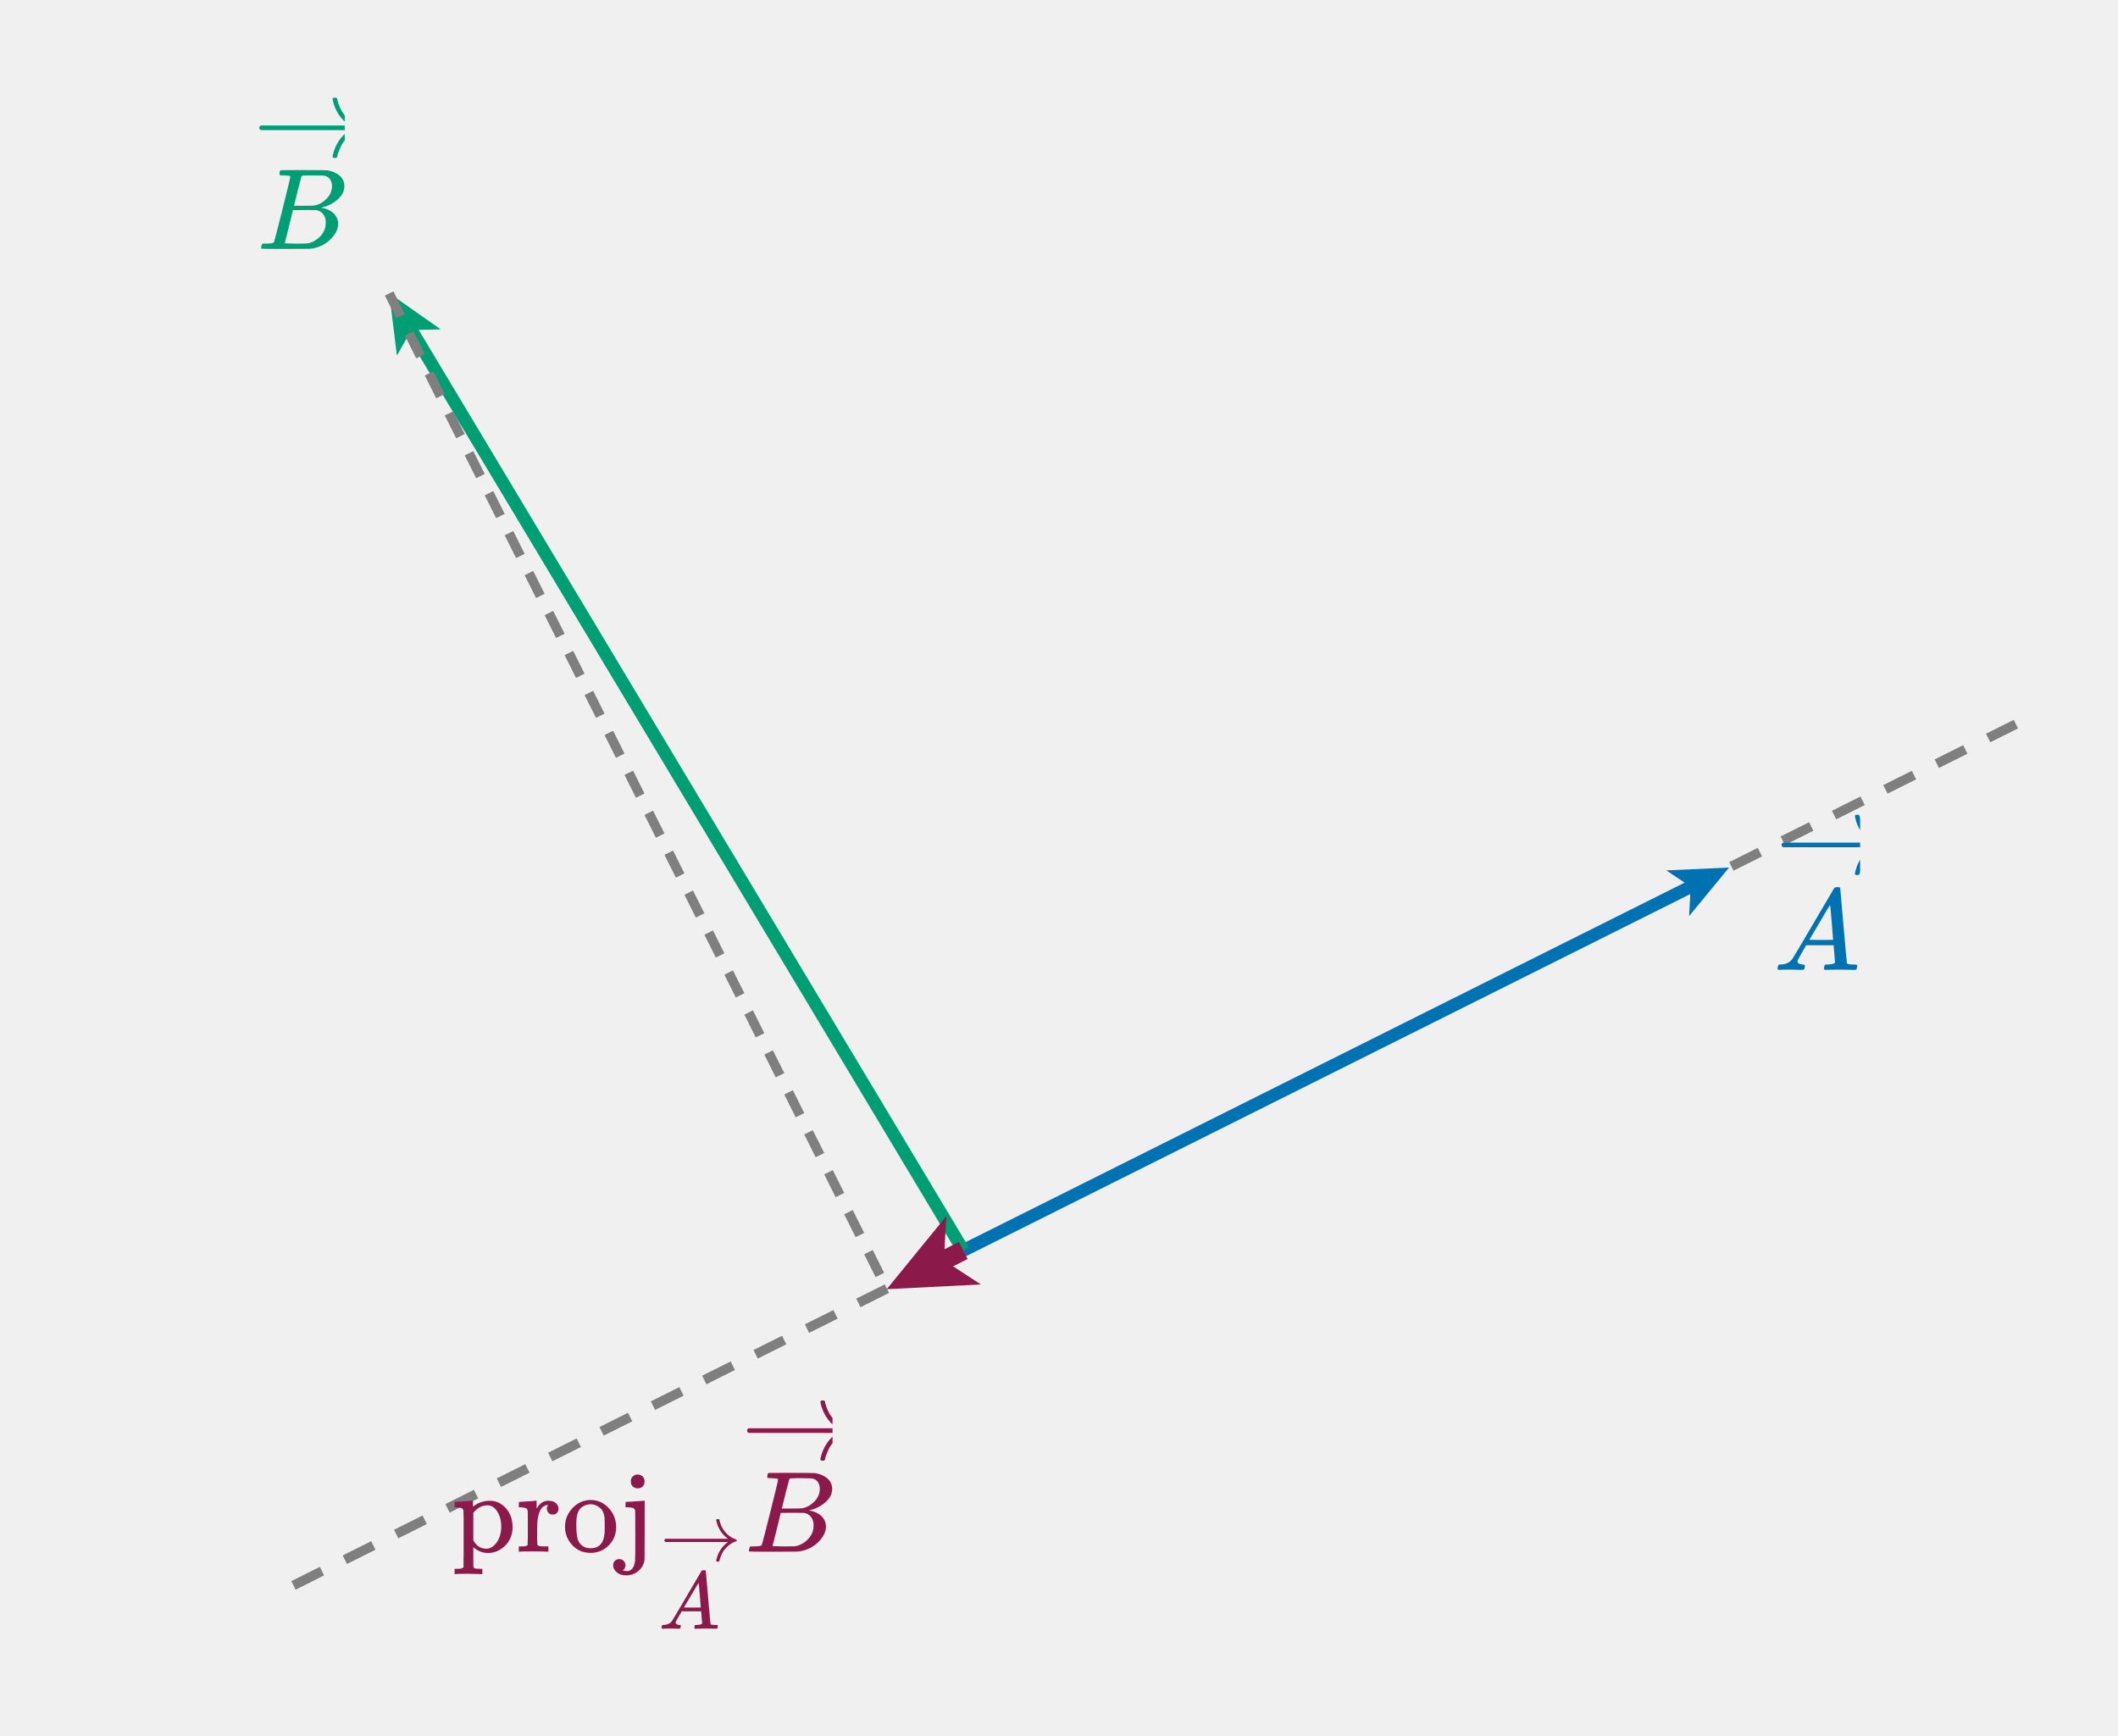
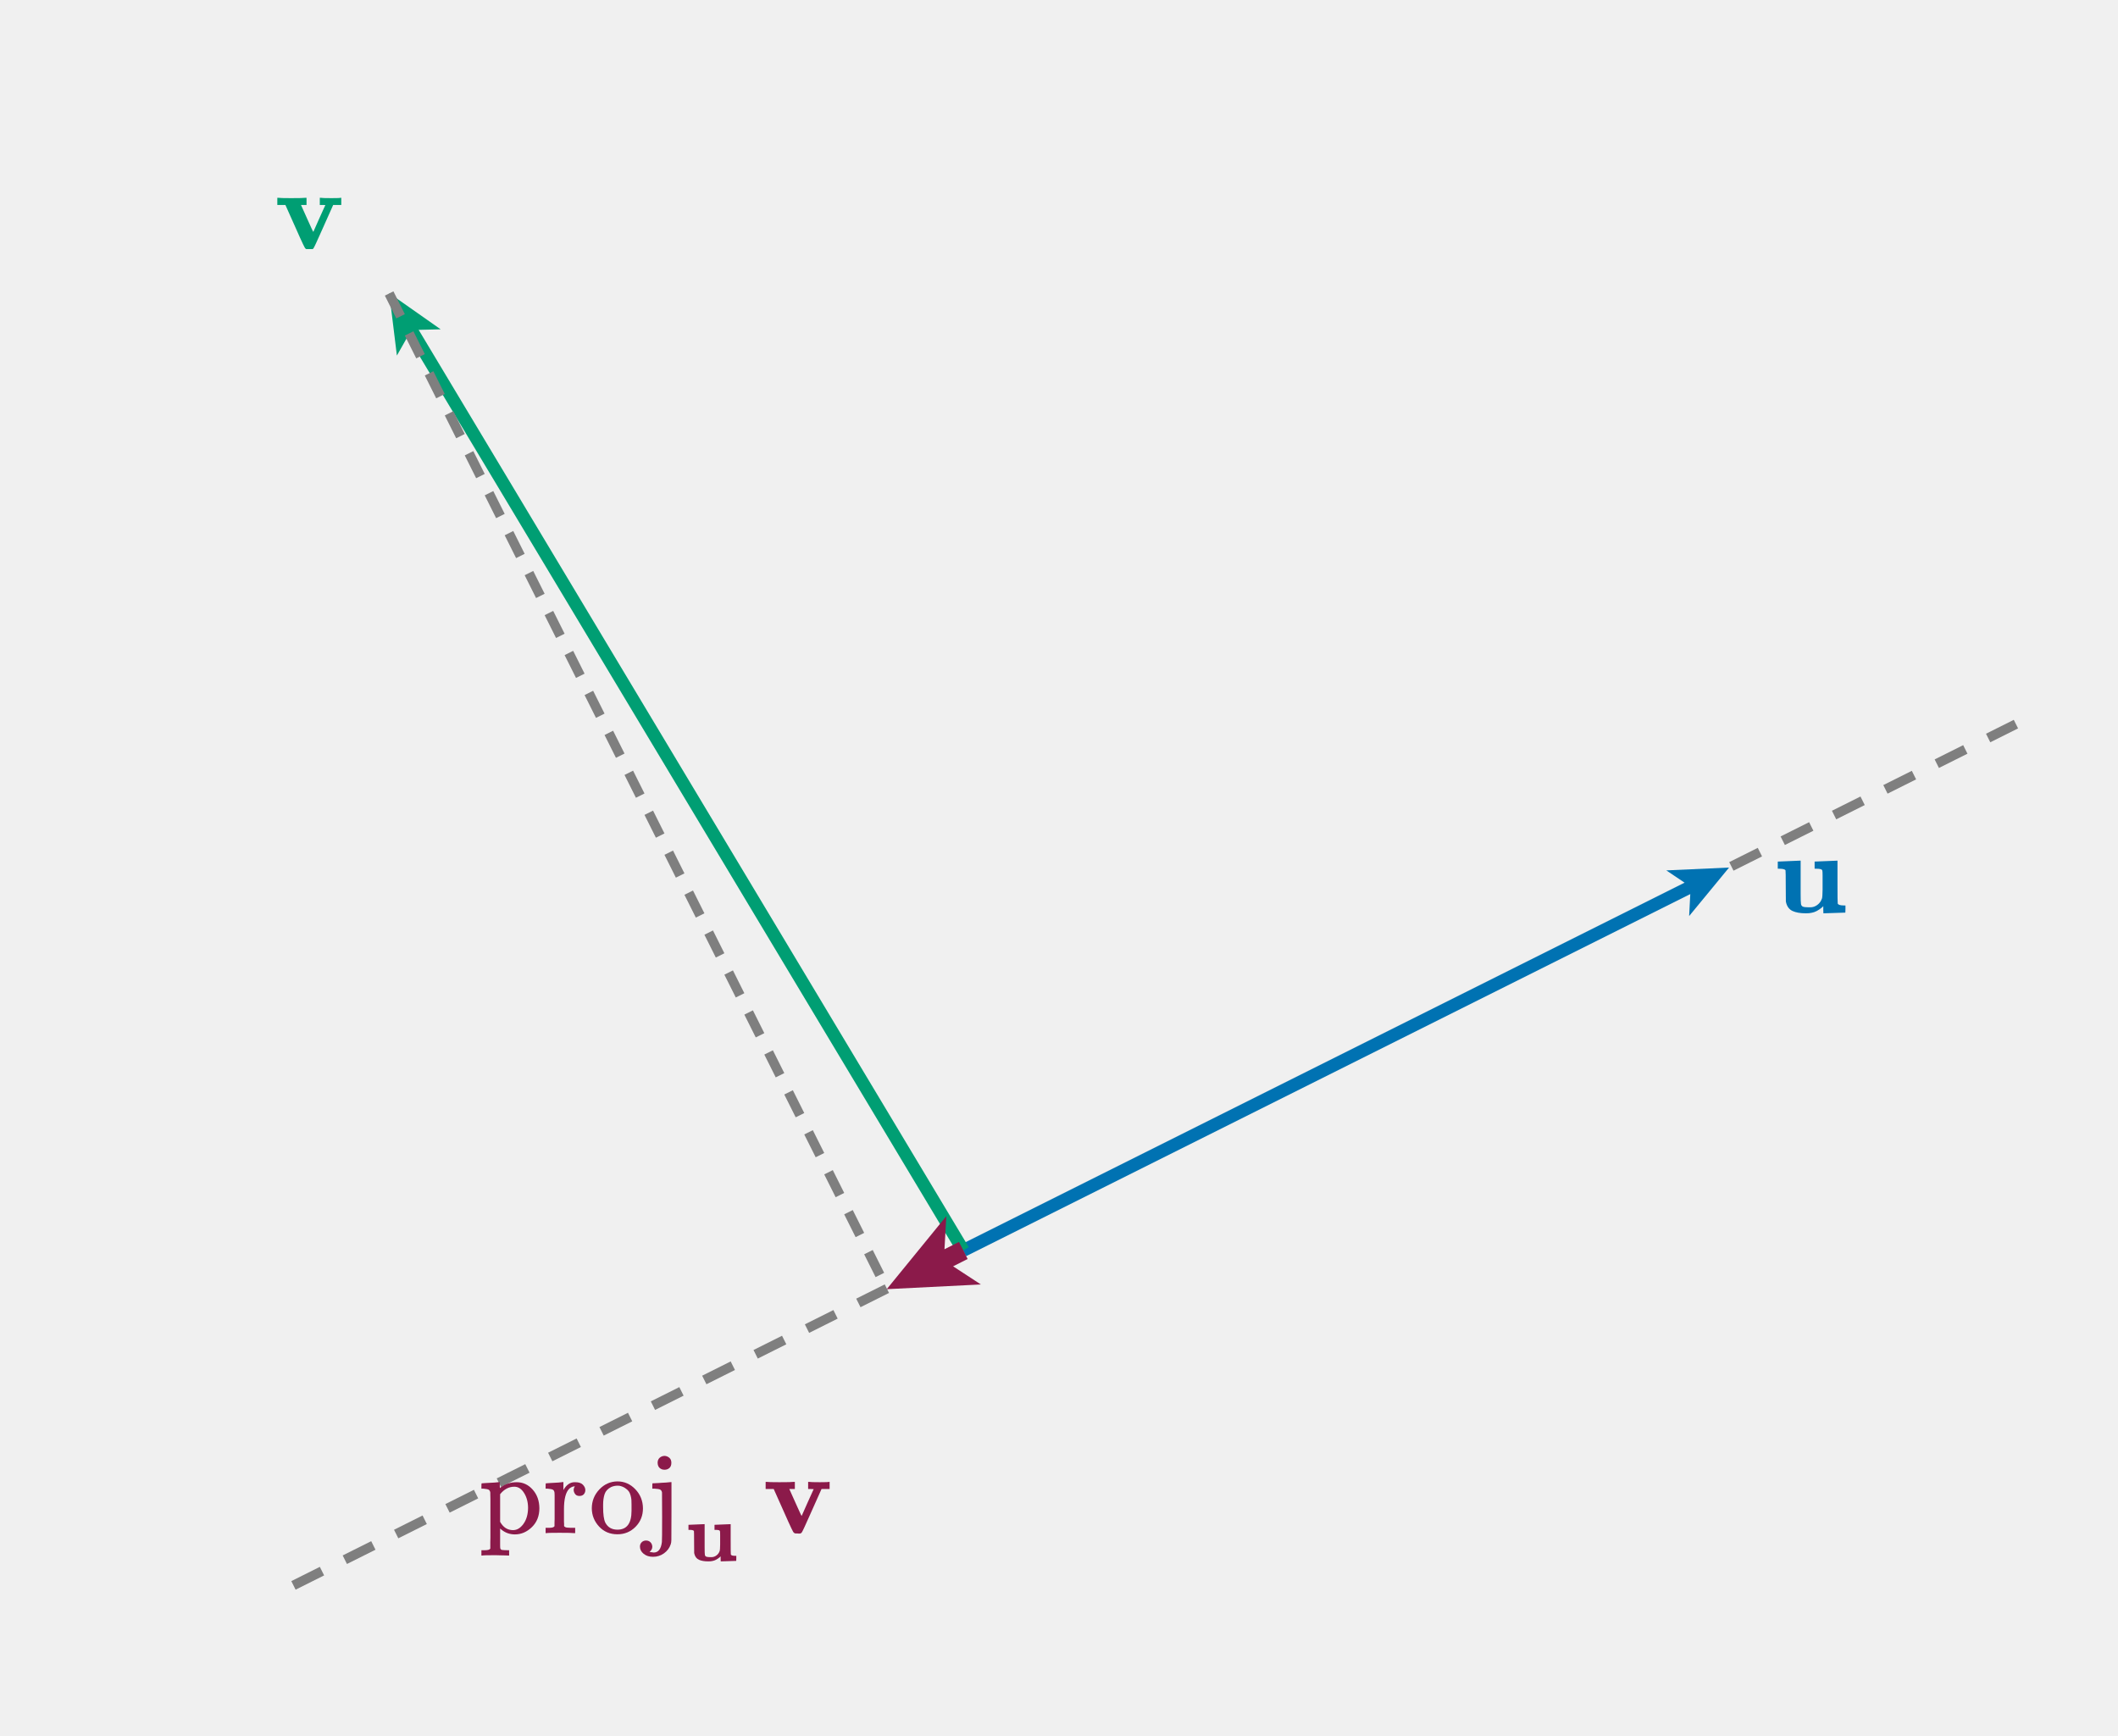
<svg xmlns="http://www.w3.org/2000/svg" xmlns:xlink="http://www.w3.org/1999/xlink" id="prefigure-m2b-1b-figure" width="332" height="272" viewBox="0 0 332 272">
  <defs>
    <clipPath id="prefigure-m2b-1b-__clipPath-0">
      <rect x="16.0" y="16.0" width="300.0" height="240.0" />
    </clipPath>
    <clipPath id="prefigure-m2b-1b-__clipPath-1">
      <rect x="16.0" y="16.0" width="300.0" height="240.0" />
    </clipPath>
    <marker id="prefigure-m2b-1b-arrow-head-end-2_None_24_60-h0072B2" markerWidth="9.0" markerHeight="8.0" markerUnits="userSpaceOnUse" orient="auto" refX="6.5" refY="4.0">
      <path d="M 9.0 4.0L 0.0 8.0L 1.7 5.0L 1.7 3.0L 0.0 0.0Z" fill="#0072B2" stroke="none" />
    </marker>
    <marker id="prefigure-m2b-1b-arrow-head-end-2_None_24_60-h0072B2-outline" markerWidth="13.0" markerHeight="12.0" markerUnits="userSpaceOnUse" orient="auto" refX="8.5" refY="6.0">
      <path d="M 11.8 7.8 L 2.8 11.8 A 2 2 0 0 1 0.0 10.0 L 0.0 2.0 A 2 2 0 0 1 2.8 0.2 L 11.8 4.2 A 2 2 0 0 1 11.8 7.8 Z" fill="white" stroke="none" />
    </marker>
    <marker id="prefigure-m2b-1b-arrow-head-end-2_None_24_60-h009E73" markerWidth="9.0" markerHeight="8.0" markerUnits="userSpaceOnUse" orient="auto" refX="6.5" refY="4.0">
      <path d="M 9.0 4.0L 0.0 8.0L 1.7 5.0L 1.7 3.0L 0.0 0.0Z" fill="#009E73" stroke="none" />
    </marker>
    <marker id="prefigure-m2b-1b-arrow-head-end-2_None_24_60-h009E73-outline" markerWidth="13.0" markerHeight="12.0" markerUnits="userSpaceOnUse" orient="auto" refX="8.5" refY="6.0">
      <path d="M 11.8 7.8 L 2.8 11.8 A 2 2 0 0 1 0.0 10.0 L 0.0 2.0 A 2 2 0 0 1 2.8 0.2 L 11.8 4.2 A 2 2 0 0 1 11.8 7.8 Z" fill="white" stroke="none" />
    </marker>
    <marker id="prefigure-m2b-1b-arrow-head-end-3_None_24_60-h8B1A4A" markerWidth="13.5" markerHeight="12.0" markerUnits="userSpaceOnUse" orient="auto" refX="9.8" refY="6.0">
      <path d="M 13.5 6.0L 0.0 12.0L 2.6 7.5L 2.6 4.5L 0.0 0.0Z" fill="#8B1A4A" stroke="none" />
    </marker>
    <marker id="prefigure-m2b-1b-arrow-head-end-3_None_24_60-h8B1A4A-outline" markerWidth="17.5" markerHeight="16.0" markerUnits="userSpaceOnUse" orient="auto" refX="11.8" refY="8.0">
      <path d="M 16.3 9.8 L 2.8 15.8 A 2 2 0 0 1 0.0 14.0 L 0.0 2.0 A 2 2 0 0 1 2.8 0.2 L 16.3 6.2 A 2 2 0 0 1 16.3 9.8 Z" fill="white" stroke="none" />
    </marker>
    <marker id="prefigure-m2b-1b-arrow-head-start-2_None_24_60-h0072B2" markerWidth="9.0" markerHeight="8.0" markerUnits="userSpaceOnUse" orient="auto" refX="2.5" refY="4.0">
      <g transform="rotate(180, 4.5, 4.0)">
        <path d="M 9.0 4.0L 0.0 8.0L 1.7 5.0L 1.7 3.0L 0.0 0.0Z" fill="#0072B2" stroke="none" />
      </g>
    </marker>
    <marker id="prefigure-m2b-1b-arrow-head-start-2_None_24_60-h0072B2-outline" markerWidth="13.0" markerHeight="12.0" markerUnits="userSpaceOnUse" orient="auto" refX="4.5" refY="6.0">
      <g transform="rotate(180, 6.5, 6.0)">
        <path d="M 11.8 7.8 L 2.8 11.8 A 2 2 0 0 1 0.0 10.0 L 0.0 2.0 A 2 2 0 0 1 2.8 0.2 L 11.8 4.2 A 2 2 0 0 1 11.8 7.8 Z" fill="white" stroke="none" />
      </g>
    </marker>
    <marker id="prefigure-m2b-1b-arrow-head-start-2_None_24_60-h009E73" markerWidth="9.0" markerHeight="8.0" markerUnits="userSpaceOnUse" orient="auto" refX="2.5" refY="4.0">
      <g transform="rotate(180, 4.5, 4.0)">
        <path d="M 9.0 4.0L 0.0 8.0L 1.7 5.0L 1.7 3.0L 0.0 0.0Z" fill="#009E73" stroke="none" />
      </g>
    </marker>
    <marker id="prefigure-m2b-1b-arrow-head-start-2_None_24_60-h009E73-outline" markerWidth="13.0" markerHeight="12.0" markerUnits="userSpaceOnUse" orient="auto" refX="4.5" refY="6.0">
      <g transform="rotate(180, 6.5, 6.0)">
        <path d="M 11.8 7.8 L 2.8 11.8 A 2 2 0 0 1 0.0 10.0 L 0.0 2.0 A 2 2 0 0 1 2.8 0.2 L 11.8 4.2 A 2 2 0 0 1 11.8 7.8 Z" fill="white" stroke="none" />
      </g>
    </marker>
    <marker id="prefigure-m2b-1b-arrow-head-start-3_None_24_60-h8B1A4A" markerWidth="13.5" markerHeight="12.0" markerUnits="userSpaceOnUse" orient="auto" refX="3.7" refY="6.0">
      <g transform="rotate(180, 6.75, 6.0)">
        <path d="M 13.5 6.0L 0.0 12.0L 2.6 7.5L 2.6 4.5L 0.0 0.0Z" fill="#8B1A4A" stroke="none" />
      </g>
    </marker>
    <marker id="prefigure-m2b-1b-arrow-head-start-3_None_24_60-h8B1A4A-outline" markerWidth="17.5" markerHeight="16.0" markerUnits="userSpaceOnUse" orient="auto" refX="5.7" refY="8.0">
      <g transform="rotate(180, 8.75, 8.0)">
        <path d="M 16.3 9.8 L 2.8 15.8 A 2 2 0 0 1 0.0 14.0 L 0.0 2.0 A 2 2 0 0 1 2.8 0.2 L 16.3 6.2 A 2 2 0 0 1 16.3 9.8 Z" fill="white" stroke="none" />
      </g>
    </marker>
  </defs>
  <line id="prefigure-m2b-1b-pb-axis" x1="46.0" y1="248.5" x2="316.0" y2="113.5" stroke="#7F7F7F" stroke-width="1.5" stroke-dasharray="5 4" fill="none" />
  <path id="prefigure-m2b-1b-pb-A" stroke="#0072B2" stroke-width="2" fill="none" marker-end="url(#prefigure-m2b-1b-arrow-head-end-2_None_24_60-h0072B2)" d="M 151.0 196.0 L 268.8 137.1" />
  <path id="prefigure-m2b-1b-pb-B" stroke="#009E73" stroke-width="2" fill="none" marker-end="url(#prefigure-m2b-1b-arrow-head-end-2_None_24_60-h009E73)" d="M 151.0 196.0 L 62.3 48.1" />
  <path id="prefigure-m2b-1b-pb-P" stroke="#8B1A4A" stroke-width="3" fill="none" marker-end="url(#prefigure-m2b-1b-arrow-head-end-3_None_24_60-h8B1A4A)" d="M 151.0 196.0 L 142.3 200.4" />
  <line id="prefigure-m2b-1b-pb-drop" x1="61.0" y1="46.0" x2="139.0" y2="202.0" stroke="#7F7F7F" stroke-width="1.5" stroke-dasharray="4 3" fill="none" />
-   <g id="prefigure-m2b-1b-pb-Al" transform="translate(278.0,139.0) translate(0.0,-13.1)">
+   <g id="prefigure-m2b-1b-pb-Al" transform="translate(278.0,139.0) translate(0.0,-4.1)">
    <g id="prefigure-m2b-1b-__g-0">
-       <svg style="vertical-align: 0.000px; color:#0072B2" width="13.576px" height="26.120px" role="img" focusable="false" viewBox="0 -1443 750 1443" x="0.0" y="0.0">
+       <svg style="vertical-align: -0.112px; color:#0072B2" width="11.568px" height="8.256px" role="img" focusable="false" viewBox="0 -450 639 456" x="0.0" y="0.0">
        <defs>
-           <path id="prefigure-m2b-1b-MJX-2-TEX-I-1D434" d="M208 74Q208 50 254 46Q272 46 272 35Q272 34 270 22Q267 8 264 4T251 0Q249 0 239 0T205 1T141 2Q70 2 50 0H42Q35 7 35 11Q37 38 48 46H62Q132 49 164 96Q170 102 345 401T523 704Q530 716 547 716H555H572Q578 707 578 706L606 383Q634 60 636 57Q641 46 701 46Q726 46 726 36Q726 34 723 22Q720 7 718 4T704 0Q701 0 690 0T651 1T578 2Q484 2 455 0H443Q437 6 437 9T439 27Q443 40 445 43L449 46H469Q523 49 533 63L521 213H283L249 155Q208 86 208 74ZM516 260Q516 271 504 416T490 562L463 519Q447 492 400 412L310 260L413 259Q516 259 516 260Z" />
-           <path id="prefigure-m2b-1b-MJX-2-TEX-N-2192" d="M56 237T56 250T70 270H835Q719 357 692 493Q692 494 692 496T691 499Q691 511 708 511H711Q720 511 723 510T729 506T732 497T735 481T743 456Q765 389 816 336T935 261Q944 258 944 250Q944 244 939 241T915 231T877 212Q836 186 806 152T761 85T740 35T732 4Q730 -6 727 -8T711 -11Q691 -11 691 0Q691 7 696 25Q728 151 835 230H70Q56 237 56 250Z" />
+           <path id="prefigure-m2b-1b-MJX-2-TEX-B-1D42E" d="M40 442L134 446Q228 450 229 450H235V273V165Q235 90 238 74T254 52Q268 46 304 46H319Q352 46 380 67T419 121L420 123Q424 135 425 199Q425 201 425 207Q425 233 425 249V316Q425 354 423 363T410 376Q396 380 369 380H356V442L554 450V267Q554 84 556 79Q561 62 610 62H623V31Q623 0 622 0Q603 0 527 -3T432 -6Q431 -6 431 25V56L420 45Q373 6 332 -1Q313 -6 281 -6Q208 -6 165 14T109 87L107 98L106 230Q106 358 104 366Q96 380 50 380H37V442H40Z" />
        </defs>
        <g stroke="currentColor" fill="currentColor" stroke-width="0" transform="scale(1,-1)">
          <g data-mml-node="math">
-             <g data-mml-node="mover" data-semantic-type="overscore" data-semantic-role="latinletter" data-semantic-id="2" data-semantic-children="0,1" data-semantic-speech="ModifyingAbove upper A With right arrow">
-               <g data-mml-node="mi" data-semantic-type="identifier" data-semantic-role="latinletter" data-semantic-font="italic" data-semantic-annotation="clearspeak:simple" data-semantic-id="0" data-semantic-parent="2" data-semantic-speech="upper A" data-semantic-prefix="Base">
-                 <use data-c="1D434" xlink:href="#prefigure-m2b-1b-MJX-2-TEX-I-1D434" />
-               </g>
-               <g data-mml-node="mo" data-semantic-type="relation" data-semantic-role="overaccent" data-semantic-annotation="accent:arrow" data-semantic-id="1" data-semantic-parent="2" data-semantic-speech="right arrow" data-semantic-prefix="Overscript" transform="translate(514,832) translate(-500 0)">
-                 <use data-c="2192" xlink:href="#prefigure-m2b-1b-MJX-2-TEX-N-2192" />
+             <g data-mml-node="TeXAtom" data-mjx-texclass="ORD">
+               <g data-mml-node="mi" data-semantic-type="identifier" data-semantic-role="latinletter" data-semantic-font="bold" data-semantic-annotation="clearspeak:simple" data-semantic-id="0" data-semantic-attributes="texclass:ORD" data-semantic-speech="bold u">
+                 <use data-c="1D42E" xlink:href="#prefigure-m2b-1b-MJX-2-TEX-B-1D42E" />
              </g>
            </g>
          </g>
        </g>
      </svg>
    </g>
  </g>
-   <g id="prefigure-m2b-1b-pb-Bl" transform="translate(54.0,39.0) translate(-13.7,-25.5)">
+   <g id="prefigure-m2b-1b-pb-Bl" transform="translate(54.0,39.0) translate(-11.0,-8.0)">
    <g id="prefigure-m2b-1b-__g-1">
-       <svg style="vertical-align: 0.000px; color:#009E73" width="13.736px" height="25.520px" role="img" focusable="false" viewBox="0 -1410 759 1410" x="0.0" y="0.0">
+       <svg style="vertical-align: 0.000px; color:#009E73" width="10.984px" height="8.040px" role="img" focusable="false" viewBox="0 -444 607 444" x="0.0" y="0.0">
        <defs>
-           <path id="prefigure-m2b-1b-MJX-3-TEX-I-1D435" d="M231 637Q204 637 199 638T194 649Q194 676 205 682Q206 683 335 683Q594 683 608 681Q671 671 713 636T756 544Q756 480 698 429T565 360L555 357Q619 348 660 311T702 219Q702 146 630 78T453 1Q446 0 242 0Q42 0 39 2Q35 5 35 10Q35 17 37 24Q42 43 47 45Q51 46 62 46H68Q95 46 128 49Q142 52 147 61Q150 65 219 339T288 628Q288 635 231 637ZM649 544Q649 574 634 600T585 634Q578 636 493 637Q473 637 451 637T416 636H403Q388 635 384 626Q382 622 352 506Q352 503 351 500L320 374H401Q482 374 494 376Q554 386 601 434T649 544ZM595 229Q595 273 572 302T512 336Q506 337 429 337Q311 337 310 336Q310 334 293 263T258 122L240 52Q240 48 252 48T333 46Q422 46 429 47Q491 54 543 105T595 229Z" />
-           <path id="prefigure-m2b-1b-MJX-3-TEX-N-2192" d="M56 237T56 250T70 270H835Q719 357 692 493Q692 494 692 496T691 499Q691 511 708 511H711Q720 511 723 510T729 506T732 497T735 481T743 456Q765 389 816 336T935 261Q944 258 944 250Q944 244 939 241T915 231T877 212Q836 186 806 152T761 85T740 35T732 4Q730 -6 727 -8T711 -11Q691 -11 691 0Q691 7 696 25Q728 151 835 230H70Q56 237 56 250Z" />
+           <path id="prefigure-m2b-1b-MJX-3-TEX-B-1D42F" d="M401 444Q413 441 495 441Q568 441 574 444H580V382H510L409 156Q348 18 339 6Q331 -4 320 -4Q318 -4 313 -4T303 -3H288Q273 -3 264 12T221 102Q206 135 197 156L96 382H26V444H34Q49 441 145 441Q252 441 270 444H279V382H231L284 264Q335 149 338 149Q338 150 389 264T442 381Q442 382 418 382H394V444H401Z" />
        </defs>
        <g stroke="currentColor" fill="currentColor" stroke-width="0" transform="scale(1,-1)">
          <g data-mml-node="math">
-             <g data-mml-node="mover" data-semantic-type="overscore" data-semantic-role="latinletter" data-semantic-id="2" data-semantic-children="0,1" data-semantic-speech="ModifyingAbove upper B With right arrow">
-               <g data-mml-node="mi" data-semantic-type="identifier" data-semantic-role="latinletter" data-semantic-font="italic" data-semantic-annotation="clearspeak:simple" data-semantic-id="0" data-semantic-parent="2" data-semantic-speech="upper B" data-semantic-prefix="Base">
-                 <use data-c="1D435" xlink:href="#prefigure-m2b-1b-MJX-3-TEX-I-1D435" />
-               </g>
-               <g data-mml-node="mo" data-semantic-type="relation" data-semantic-role="overaccent" data-semantic-annotation="accent:arrow" data-semantic-id="1" data-semantic-parent="2" data-semantic-speech="right arrow" data-semantic-prefix="Overscript" transform="translate(462.8,799) translate(-500 0)">
-                 <use data-c="2192" xlink:href="#prefigure-m2b-1b-MJX-3-TEX-N-2192" />
+             <g data-mml-node="TeXAtom" data-mjx-texclass="ORD">
+               <g data-mml-node="mi" data-semantic-type="identifier" data-semantic-role="latinletter" data-semantic-font="bold" data-semantic-annotation="clearspeak:simple" data-semantic-id="0" data-semantic-attributes="texclass:ORD" data-semantic-speech="bold v">
+                 <use data-c="1D42F" xlink:href="#prefigure-m2b-1b-MJX-3-TEX-B-1D42F" />
              </g>
            </g>
          </g>
        </g>
      </svg>
    </g>
  </g>
-   <g id="prefigure-m2b-1b-pb-Pl" transform="translate(130.5,236.5) translate(-59.6,-18.8)">
+   <g id="prefigure-m2b-1b-pb-Pl" transform="translate(130.5,236.5) translate(-55.4,-8.3)">
    <g id="prefigure-m2b-1b-__g-2">
-       <svg style="vertical-align: -12.064px; color:#8B1A4A" width="59.600px" height="37.592px" role="img" focusable="false" viewBox="0 -1410 3293 2076.8" x="0.0" y="0.0">
+       <svg style="vertical-align: -4.424px; color:#8B1A4A" width="55.432px" height="16.536px" role="img" focusable="false" viewBox="0 -669 3062.5 913.6" x="0.0" y="0.0">
        <defs>
          <path id="prefigure-m2b-1b-MJX-4-TEX-N-70" d="M36 -148H50Q89 -148 97 -134V-126Q97 -119 97 -107T97 -77T98 -38T98 6T98 55T98 106Q98 140 98 177T98 243T98 296T97 335T97 351Q94 370 83 376T38 385H20V408Q20 431 22 431L32 432Q42 433 61 434T98 436Q115 437 135 438T165 441T176 442H179V416L180 390L188 397Q247 441 326 441Q407 441 464 377T522 216Q522 115 457 52T310 -11Q242 -11 190 33L182 40V-45V-101Q182 -128 184 -134T195 -145Q216 -148 244 -148H260V-194H252L228 -193Q205 -192 178 -192T140 -191Q37 -191 28 -194H20V-148H36ZM424 218Q424 292 390 347T305 402Q234 402 182 337V98Q222 26 294 26Q345 26 384 80T424 218Z" />
          <path id="prefigure-m2b-1b-MJX-4-TEX-N-72" d="M36 46H50Q89 46 97 60V68Q97 77 97 91T98 122T98 161T98 203Q98 234 98 269T98 328L97 351Q94 370 83 376T38 385H20V408Q20 431 22 431L32 432Q42 433 60 434T96 436Q112 437 131 438T160 441T171 442H174V373Q213 441 271 441H277Q322 441 343 419T364 373Q364 352 351 337T313 322Q288 322 276 338T263 372Q263 381 265 388T270 400T273 405Q271 407 250 401Q234 393 226 386Q179 341 179 207V154Q179 141 179 127T179 101T180 81T180 66V61Q181 59 183 57T188 54T193 51T200 49T207 48T216 47T225 47T235 46T245 46H276V0H267Q249 3 140 3Q37 3 28 0H20V46H36Z" />
          <path id="prefigure-m2b-1b-MJX-4-TEX-N-6F" d="M28 214Q28 309 93 378T250 448Q340 448 405 380T471 215Q471 120 407 55T250 -10Q153 -10 91 57T28 214ZM250 30Q372 30 372 193V225V250Q372 272 371 288T364 326T348 362T317 390T268 410Q263 411 252 411Q222 411 195 399Q152 377 139 338T126 246V226Q126 130 145 91Q177 30 250 30Z" />
          <path id="prefigure-m2b-1b-MJX-4-TEX-N-6A" d="M98 609Q98 637 116 653T160 669Q183 667 200 652T217 609Q217 579 200 564T158 549Q133 549 116 564T98 609ZM28 -163Q58 -168 64 -168Q124 -168 135 -77Q137 -65 137 141T136 353Q132 371 120 377T72 385H52V408Q52 431 54 431L58 432Q62 432 70 432T87 433T108 434T133 436Q151 437 171 438T202 441T214 442H218V184Q217 -36 217 -59T211 -98Q195 -145 153 -175T58 -205Q9 -205 -23 -179T-55 -117Q-55 -94 -40 -79T-2 -64T36 -79T52 -118Q52 -143 28 -163Z" />
-           <path id="prefigure-m2b-1b-MJX-4-TEX-I-1D434" d="M208 74Q208 50 254 46Q272 46 272 35Q272 34 270 22Q267 8 264 4T251 0Q249 0 239 0T205 1T141 2Q70 2 50 0H42Q35 7 35 11Q37 38 48 46H62Q132 49 164 96Q170 102 345 401T523 704Q530 716 547 716H555H572Q578 707 578 706L606 383Q634 60 636 57Q641 46 701 46Q726 46 726 36Q726 34 723 22Q720 7 718 4T704 0Q701 0 690 0T651 1T578 2Q484 2 455 0H443Q437 6 437 9T439 27Q443 40 445 43L449 46H469Q523 49 533 63L521 213H283L249 155Q208 86 208 74ZM516 260Q516 271 504 416T490 562L463 519Q447 492 400 412L310 260L413 259Q516 259 516 260Z" />
-           <path id="prefigure-m2b-1b-MJX-4-TEX-N-2192" d="M56 237T56 250T70 270H835Q719 357 692 493Q692 494 692 496T691 499Q691 511 708 511H711Q720 511 723 510T729 506T732 497T735 481T743 456Q765 389 816 336T935 261Q944 258 944 250Q944 244 939 241T915 231T877 212Q836 186 806 152T761 85T740 35T732 4Q730 -6 727 -8T711 -11Q691 -11 691 0Q691 7 696 25Q728 151 835 230H70Q56 237 56 250Z" />
+           <path id="prefigure-m2b-1b-MJX-4-TEX-B-1D42E" d="M40 442L134 446Q228 450 229 450H235V273V165Q235 90 238 74T254 52Q268 46 304 46H319Q352 46 380 67T419 121L420 123Q424 135 425 199Q425 201 425 207Q425 233 425 249V316Q425 354 423 363T410 376Q396 380 369 380H356V442L554 450V267Q554 84 556 79Q561 62 610 62H623V31Q623 0 622 0Q603 0 527 -3T432 -6Q431 -6 431 25V56L420 45Q373 6 332 -1Q313 -6 281 -6Q208 -6 165 14T109 87L107 98L106 230Q106 358 104 366Q96 380 50 380H37V442H40Z" />
          <path id="prefigure-m2b-1b-MJX-4-TEX-N-2062" d="" />
-           <path id="prefigure-m2b-1b-MJX-4-TEX-I-1D435" d="M231 637Q204 637 199 638T194 649Q194 676 205 682Q206 683 335 683Q594 683 608 681Q671 671 713 636T756 544Q756 480 698 429T565 360L555 357Q619 348 660 311T702 219Q702 146 630 78T453 1Q446 0 242 0Q42 0 39 2Q35 5 35 10Q35 17 37 24Q42 43 47 45Q51 46 62 46H68Q95 46 128 49Q142 52 147 61Q150 65 219 339T288 628Q288 635 231 637ZM649 544Q649 574 634 600T585 634Q578 636 493 637Q473 637 451 637T416 636H403Q388 635 384 626Q382 622 352 506Q352 503 351 500L320 374H401Q482 374 494 376Q554 386 601 434T649 544ZM595 229Q595 273 572 302T512 336Q506 337 429 337Q311 337 310 336Q310 334 293 263T258 122L240 52Q240 48 252 48T333 46Q422 46 429 47Q491 54 543 105T595 229Z" />
+           <path id="prefigure-m2b-1b-MJX-4-TEX-B-1D42F" d="M401 444Q413 441 495 441Q568 441 574 444H580V382H510L409 156Q348 18 339 6Q331 -4 320 -4Q318 -4 313 -4T303 -3H288Q273 -3 264 12T221 102Q206 135 197 156L96 382H26V444H34Q49 441 145 441Q252 441 270 444H279V382H231L284 264Q335 149 338 149Q338 150 389 264T442 381Q442 382 418 382H394V444H401Z" />
        </defs>
        <g stroke="currentColor" fill="currentColor" stroke-width="0" transform="scale(1,-1)">
-           <g data-mml-node="math" data-semantic-type="infixop" data-semantic-role="implicit" data-semantic-annotation="clearspeak:unit" data-semantic-id="9" data-semantic-children="4,7" data-semantic-content="8" data-semantic-speech="p r o j Subscript ModifyingAbove upper A With right arrow Baseline ModifyingAbove upper B With right arrow">
-             <g data-mml-node="msub" data-semantic-type="subscript" data-semantic-role="unknown" data-semantic-id="4" data-semantic-children="0,3" data-semantic-parent="9" data-semantic-speech="p r o j Subscript ModifyingAbove upper A With right arrow Baseline">
-               <g data-mml-node="mi" data-semantic-type="identifier" data-semantic-role="unknown" data-semantic-font="normal" data-semantic-id="0" data-semantic-parent="4" data-semantic-speech="p r o j" data-semantic-prefix="Base">
+           <g data-mml-node="math" data-semantic-type="infixop" data-semantic-role="implicit" data-semantic-annotation="clearspeak:unit" data-semantic-id="5" data-semantic-children="2,3" data-semantic-content="4" data-semantic-speech="p r o j Subscript bold u Baseline bold v">
+             <g data-mml-node="msub" data-semantic-type="subscript" data-semantic-role="unknown" data-semantic-id="2" data-semantic-children="0,1" data-semantic-parent="5" data-semantic-speech="p r o j Subscript bold u Baseline">
+               <g data-mml-node="mi" data-semantic-type="identifier" data-semantic-role="unknown" data-semantic-font="normal" data-semantic-id="0" data-semantic-parent="2" data-semantic-speech="p r o j" data-semantic-prefix="Base">
                <use data-c="70" xlink:href="#prefigure-m2b-1b-MJX-4-TEX-N-70" />
                <use data-c="72" xlink:href="#prefigure-m2b-1b-MJX-4-TEX-N-72" transform="translate(556,0)" />
                <use data-c="6F" xlink:href="#prefigure-m2b-1b-MJX-4-TEX-N-6F" transform="translate(948,0)" />
                <use data-c="6A" xlink:href="#prefigure-m2b-1b-MJX-4-TEX-N-6A" transform="translate(1448,0)" />
              </g>
-               <g data-mml-node="TeXAtom" transform="translate(1787,-666.8) scale(0.707)" data-mjx-texclass="ORD">
-                 <g data-mml-node="mover" data-semantic-type="overscore" data-semantic-role="latinletter" data-semantic-id="3" data-semantic-children="1,2" data-semantic-parent="4" data-semantic-attributes="texclass:ORD" data-semantic-speech="ModifyingAbove upper A With right arrow" data-semantic-prefix="Subscript">
-                   <g data-mml-node="mi" data-semantic-type="identifier" data-semantic-role="latinletter" data-semantic-font="italic" data-semantic-annotation="clearspeak:simple" data-semantic-id="1" data-semantic-parent="3" data-semantic-speech="upper A" data-semantic-prefix="Base">
-                     <use data-c="1D434" xlink:href="#prefigure-m2b-1b-MJX-4-TEX-I-1D434" />
-                   </g>
-                   <g data-mml-node="mo" data-semantic-type="relation" data-semantic-role="overaccent" data-semantic-annotation="accent:arrow" data-semantic-id="2" data-semantic-parent="3" data-semantic-speech="right arrow" data-semantic-prefix="Overscript" transform="translate(514,832) translate(-500 0)">
-                     <use data-c="2192" xlink:href="#prefigure-m2b-1b-MJX-4-TEX-N-2192" />
+               <g data-mml-node="TeXAtom" transform="translate(1787,-240.4) scale(0.707)" data-mjx-texclass="ORD">
+                 <g data-mml-node="TeXAtom" data-mjx-texclass="ORD">
+                   <g data-mml-node="mi" data-semantic-type="identifier" data-semantic-role="latinletter" data-semantic-font="bold" data-semantic-annotation="clearspeak:simple" data-semantic-id="1" data-semantic-parent="2" data-semantic-attributes="texclass:ORD" data-semantic-speech="bold u" data-semantic-prefix="Subscript">
+                     <use data-c="1D42E" xlink:href="#prefigure-m2b-1b-MJX-4-TEX-B-1D42E" />
                  </g>
                </g>
              </g>
            </g>
-             <g data-mml-node="mo" data-semantic-type="operator" data-semantic-role="multiplication" data-semantic-id="8" data-semantic-parent="9" data-semantic-added="true" data-semantic-operator="infixop,⁢" data-semantic-speech="times" transform="translate(2367.3,0)">
+             <g data-mml-node="mo" data-semantic-type="operator" data-semantic-role="multiplication" data-semantic-id="4" data-semantic-parent="5" data-semantic-added="true" data-semantic-operator="infixop,⁢" data-semantic-speech="times" transform="translate(2288.8,0)">
              <use data-c="2062" xlink:href="#prefigure-m2b-1b-MJX-4-TEX-N-2062" />
            </g>
-             <g data-mml-node="mover" data-semantic-type="overscore" data-semantic-role="latinletter" data-semantic-id="7" data-semantic-children="5,6" data-semantic-parent="9" data-semantic-speech="ModifyingAbove upper B With right arrow" transform="translate(2534,0)">
-               <g data-mml-node="mi" data-semantic-type="identifier" data-semantic-role="latinletter" data-semantic-font="italic" data-semantic-annotation="clearspeak:simple" data-semantic-id="5" data-semantic-parent="7" data-semantic-speech="upper B" data-semantic-prefix="Base">
-                 <use data-c="1D435" xlink:href="#prefigure-m2b-1b-MJX-4-TEX-I-1D435" />
-               </g>
-               <g data-mml-node="mo" data-semantic-type="relation" data-semantic-role="overaccent" data-semantic-annotation="accent:arrow" data-semantic-id="6" data-semantic-parent="7" data-semantic-speech="right arrow" data-semantic-prefix="Overscript" transform="translate(462.8,799) translate(-500 0)">
-                 <use data-c="2192" xlink:href="#prefigure-m2b-1b-MJX-4-TEX-N-2192" />
+             <g data-mml-node="TeXAtom" data-mjx-texclass="ORD" transform="translate(2455.5,0)">
+               <g data-mml-node="mi" data-semantic-type="identifier" data-semantic-role="latinletter" data-semantic-font="bold" data-semantic-annotation="clearspeak:simple" data-semantic-id="3" data-semantic-parent="5" data-semantic-attributes="texclass:ORD" data-semantic-speech="bold v">
+                 <use data-c="1D42F" xlink:href="#prefigure-m2b-1b-MJX-4-TEX-B-1D42F" />
              </g>
            </g>
          </g>
        </g>
      </svg>
    </g>
  </g>
</svg>
